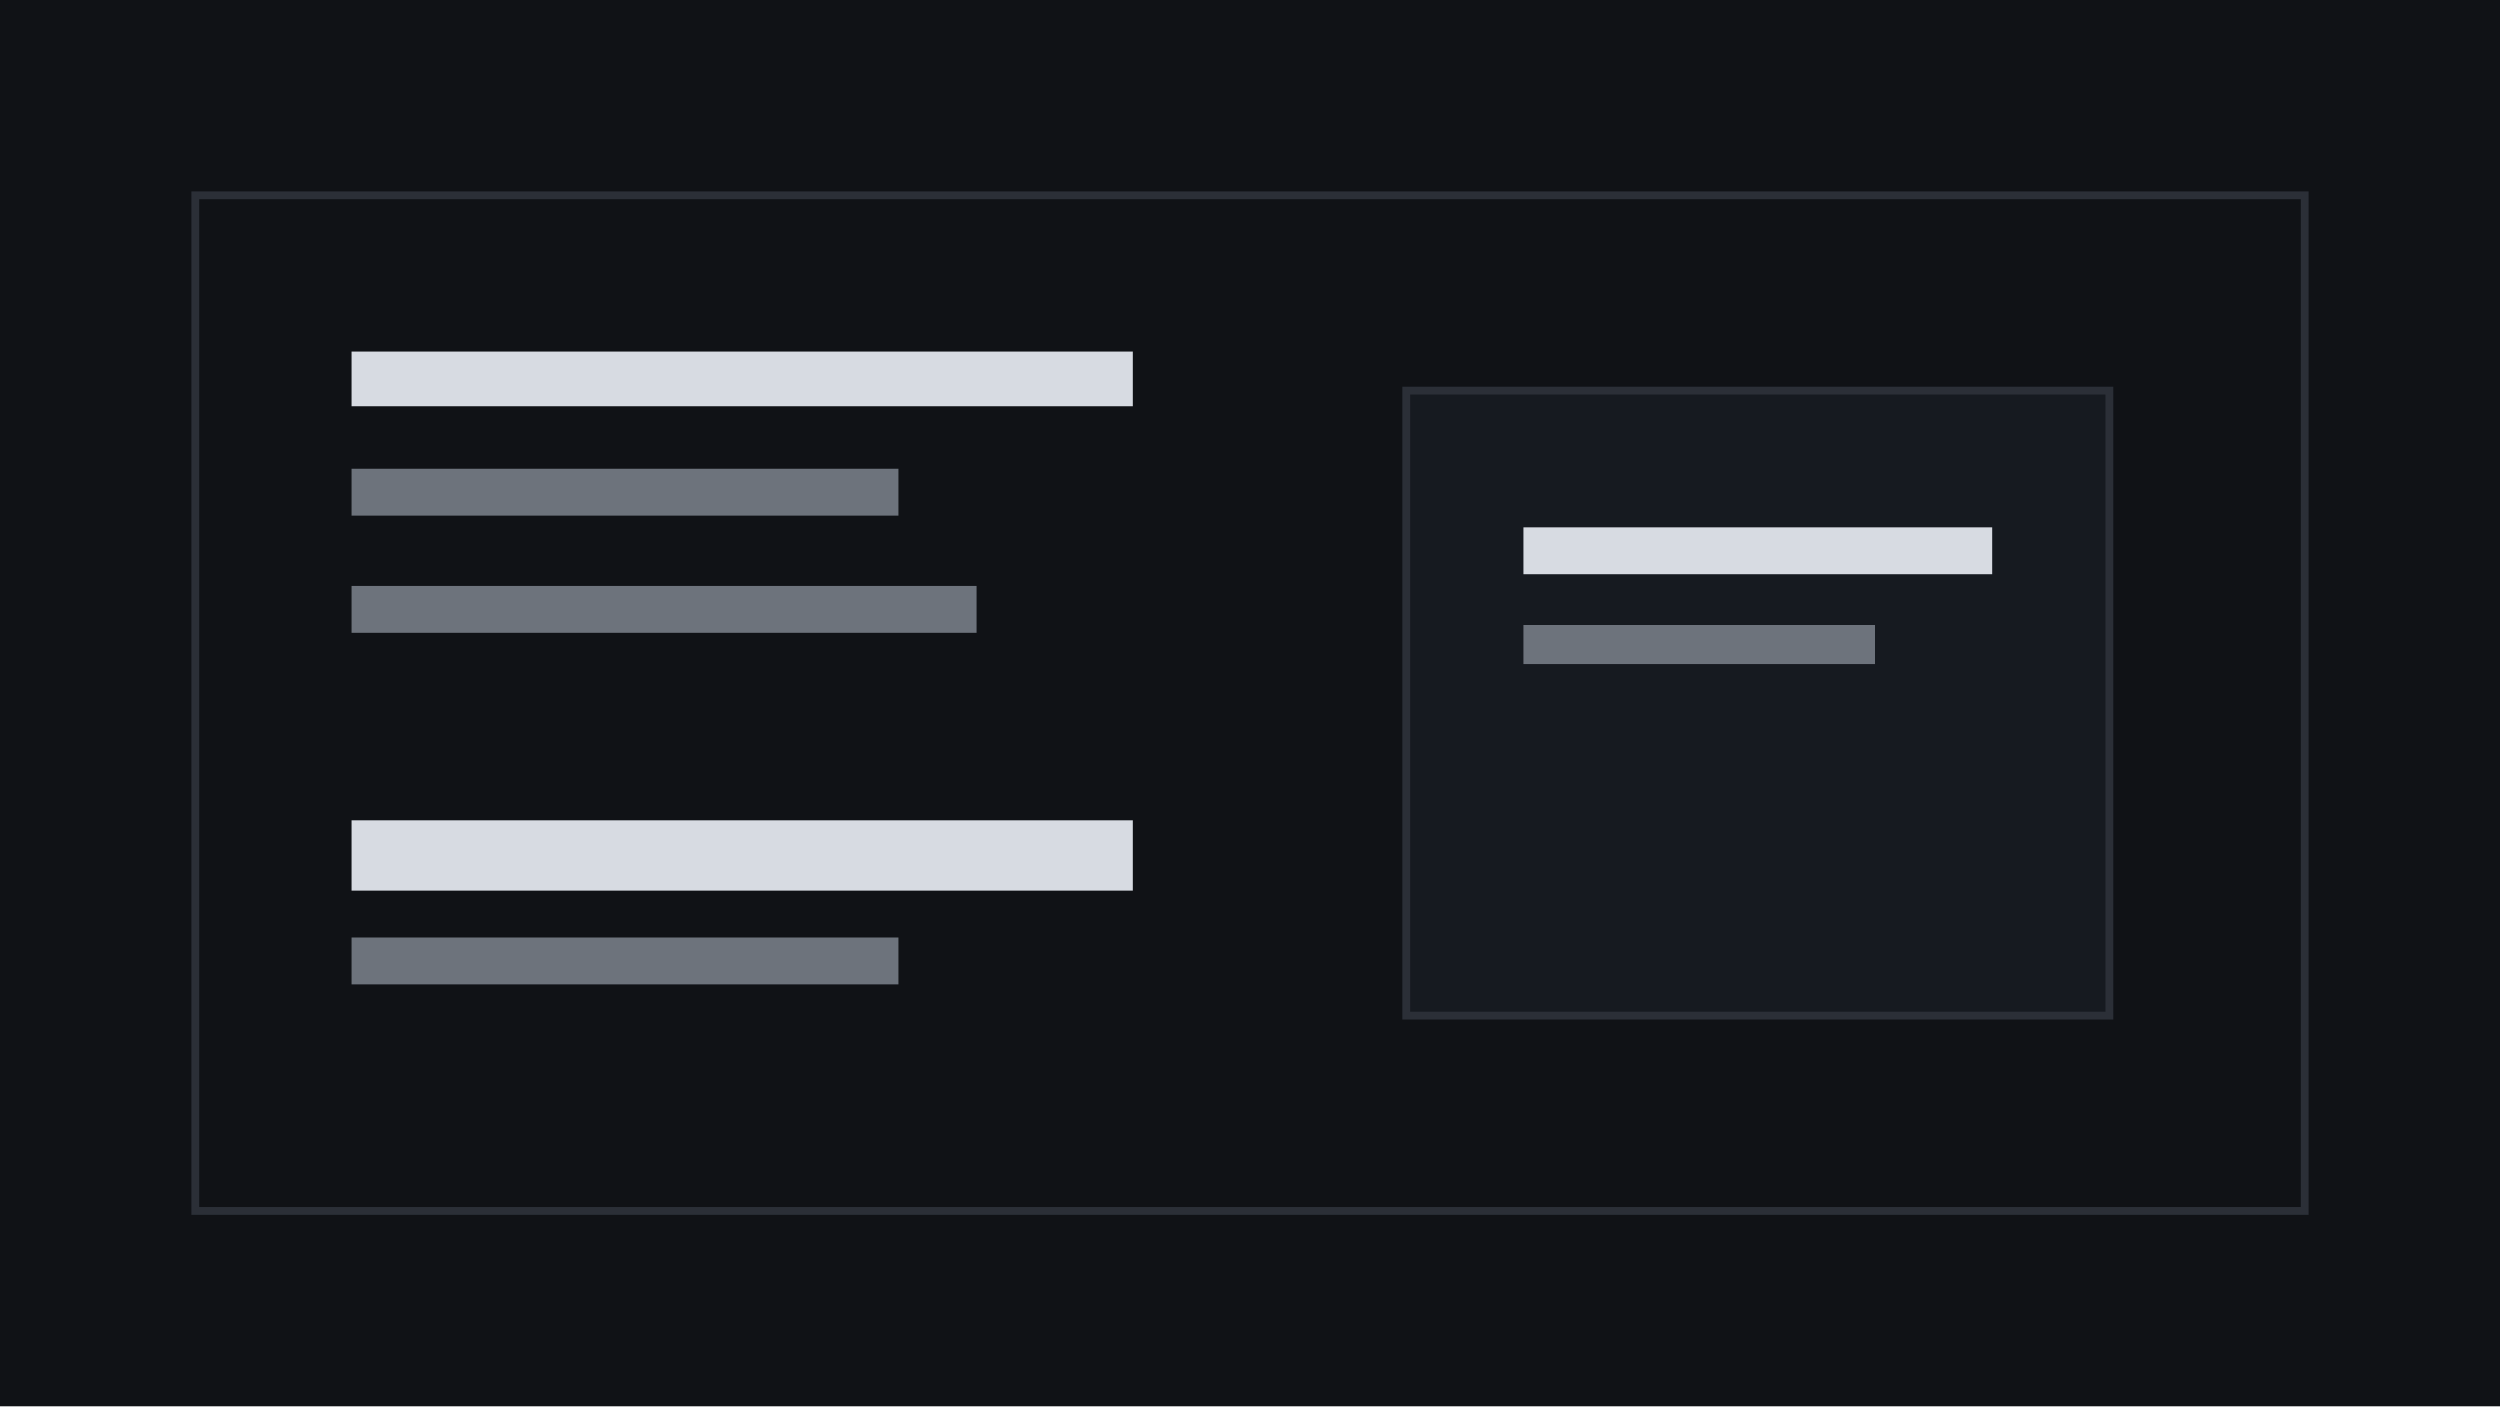
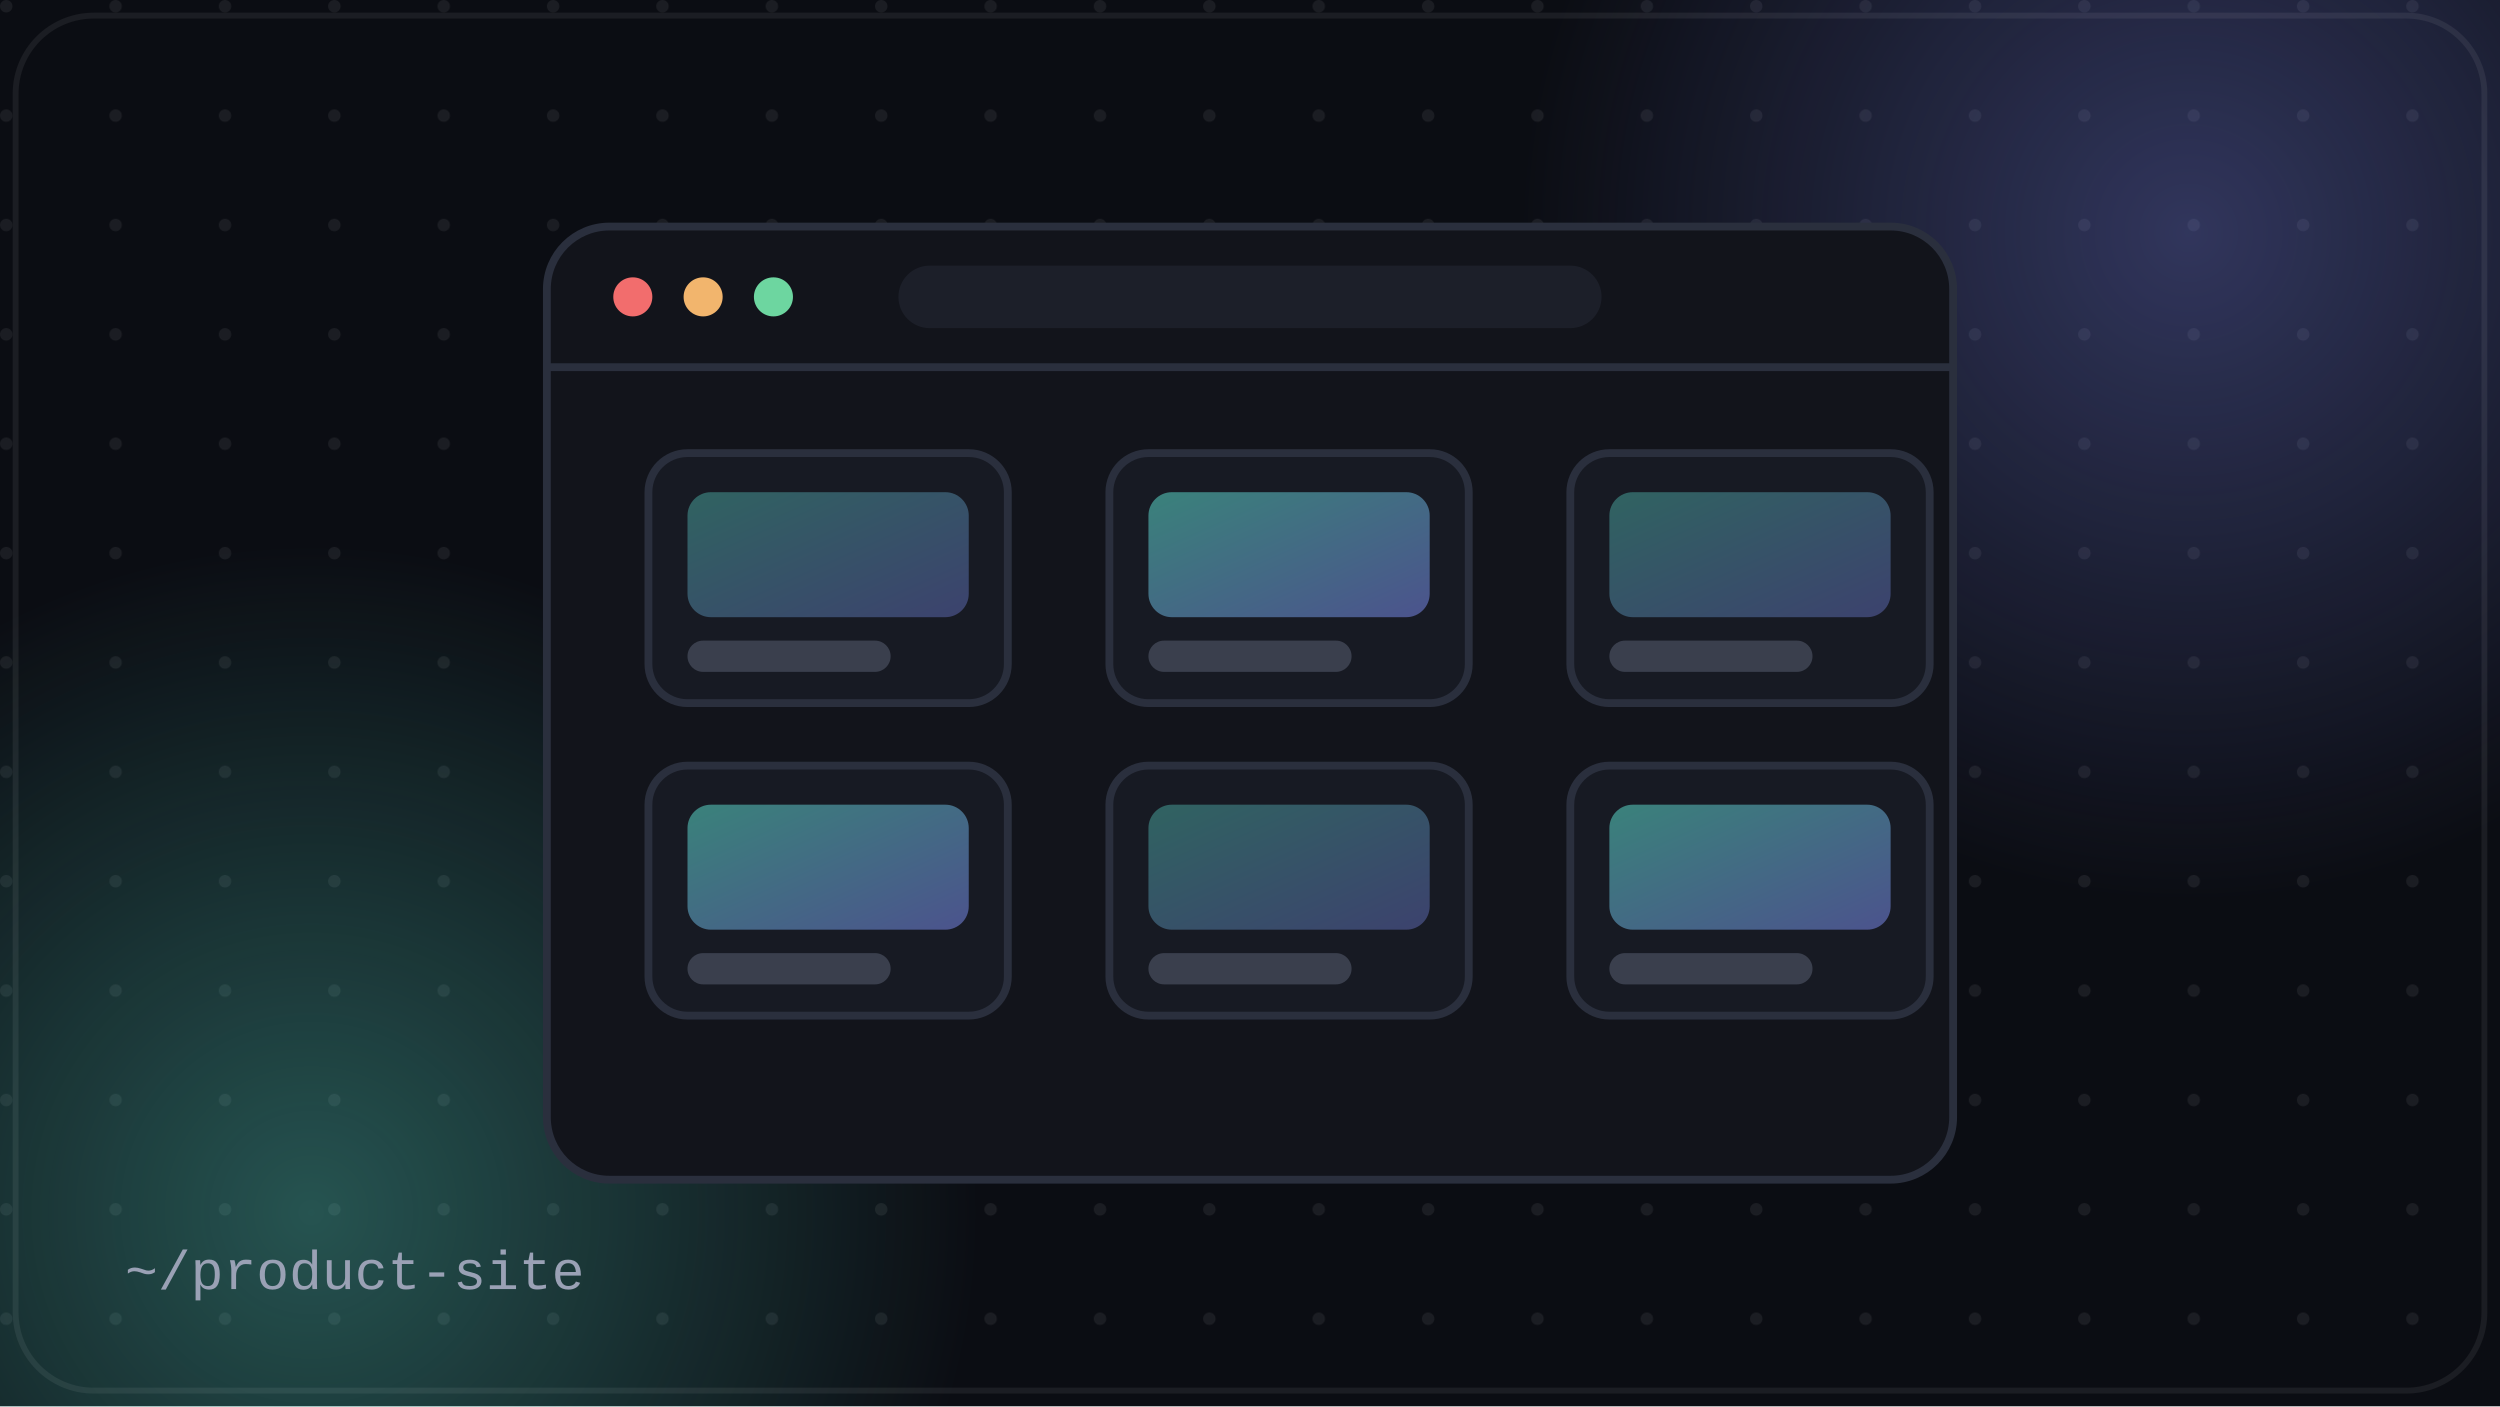
- <svg xmlns="http://www.w3.org/2000/svg" width="640" height="360" viewBox="0 0 640 360" fill="none">
-   <rect width="640" height="360" fill="#101216" />
-   <rect x="50" y="50" width="540" height="260" stroke="#2B2F37" stroke-width="2" />
-   <rect x="90" y="90" width="200" height="14" fill="#D7DBE2" />
-   <rect x="90" y="120" width="140" height="12" fill="#6D737C" />
-   <rect x="90" y="150" width="160" height="12" fill="#6D737C" />
-   <rect x="360" y="100" width="180" height="160" fill="#161A20" stroke="#2B2F37" stroke-width="2" />
-   <rect x="390" y="135" width="120" height="12" fill="#D7DBE2" />
-   <rect x="390" y="160" width="90" height="10" fill="#6D737C" />
-   <rect x="90" y="210" width="200" height="18" fill="#D7DBE2" />
-   <rect x="90" y="240" width="140" height="12" fill="#6D737C" />
+ <svg xmlns="http://www.w3.org/2000/svg" width="640" height="360" viewBox="0 0 640 360" fill="none" role="img" aria-label="Product-based client web demo cover">
+   <defs>
+     <linearGradient id="g" x1="0" y1="0" x2="1" y2="1">
+       <stop offset="0" stop-color="#5eead4" />
+       <stop offset="1" stop-color="#818cf8" />
+     </linearGradient>
+     <radialGradient id="glow1" cx="0.5" cy="0.5" r="0.5">
+       <stop offset="0" stop-color="#818cf8" stop-opacity="0.32" />
+       <stop offset="1" stop-color="#818cf8" stop-opacity="0" />
+     </radialGradient>
+     <radialGradient id="glow2" cx="0.5" cy="0.5" r="0.5">
+       <stop offset="0" stop-color="#5eead4" stop-opacity="0.32" />
+       <stop offset="1" stop-color="#5eead4" stop-opacity="0" />
+     </radialGradient>
+     <pattern id="dots" width="28" height="28" patternUnits="userSpaceOnUse">
+       <circle cx="1.6" cy="1.6" r="1.6" fill="#ffffff" fill-opacity="0.07" />
+     </pattern>
+   </defs>
+   <rect width="640" height="360" fill="#0b0d13" />
+   <rect width="640" height="360" fill="url(#dots)" />
+   <circle cx="560" cy="60" r="170" fill="url(#glow1)" />
+   <circle cx="80" cy="310" r="170" fill="url(#glow2)" />
+   <rect x="4" y="4" width="632" height="352" rx="20" fill="none" stroke="#ffffff" stroke-opacity="0.07" stroke-width="1.5" />
+   <rect x="140" y="58" width="360" height="244" rx="16" fill="#12141b" stroke="#2a2f3d" stroke-width="2" />
+   <line x1="140" y1="94" x2="500" y2="94" stroke="#2a2f3d" stroke-width="2" />
+   <circle cx="162" cy="76" r="5" fill="#f26d6d" />
+   <circle cx="180" cy="76" r="5" fill="#f2b56d" />
+   <circle cx="198" cy="76" r="5" fill="#6dd6a0" />
+   <rect x="230" y="68" width="180" height="16" rx="8" fill="#1c1f29" />
+   <g>
+     <rect x="166" y="116" width="92" height="64" rx="10" fill="#171a23" stroke="#2a2f3d" stroke-width="2" />
+     <rect x="176" y="126" width="72" height="32" rx="6" fill="url(#g)" fill-opacity="0.35" />
+     <rect x="176" y="164" width="52" height="8" rx="4" fill="#3a3f4d" />
+   </g>
+   <g>
+     <rect x="284" y="116" width="92" height="64" rx="10" fill="#171a23" stroke="#2a2f3d" stroke-width="2" />
+     <rect x="294" y="126" width="72" height="32" rx="6" fill="url(#g)" fill-opacity="0.5" />
+     <rect x="294" y="164" width="52" height="8" rx="4" fill="#3a3f4d" />
+   </g>
+   <g>
+     <rect x="402" y="116" width="92" height="64" rx="10" fill="#171a23" stroke="#2a2f3d" stroke-width="2" />
+     <rect x="412" y="126" width="72" height="32" rx="6" fill="url(#g)" fill-opacity="0.35" />
+     <rect x="412" y="164" width="52" height="8" rx="4" fill="#3a3f4d" />
+   </g>
+   <g>
+     <rect x="166" y="196" width="92" height="64" rx="10" fill="#171a23" stroke="#2a2f3d" stroke-width="2" />
+     <rect x="176" y="206" width="72" height="32" rx="6" fill="url(#g)" fill-opacity="0.5" />
+     <rect x="176" y="244" width="52" height="8" rx="4" fill="#3a3f4d" />
+   </g>
+   <g>
+     <rect x="284" y="196" width="92" height="64" rx="10" fill="#171a23" stroke="#2a2f3d" stroke-width="2" />
+     <rect x="294" y="206" width="72" height="32" rx="6" fill="url(#g)" fill-opacity="0.35" />
+     <rect x="294" y="244" width="52" height="8" rx="4" fill="#3a3f4d" />
+   </g>
+   <g>
+     <rect x="402" y="196" width="92" height="64" rx="10" fill="#171a23" stroke="#2a2f3d" stroke-width="2" />
+     <rect x="412" y="206" width="72" height="32" rx="6" fill="url(#g)" fill-opacity="0.5" />
+     <rect x="412" y="244" width="52" height="8" rx="4" fill="#3a3f4d" />
+   </g>
+   <text x="32" y="330" font-family="'SFMono-Regular',Consolas,'Courier New',monospace" font-size="14" fill="#9aa1b5">~/product-site</text>
</svg>
